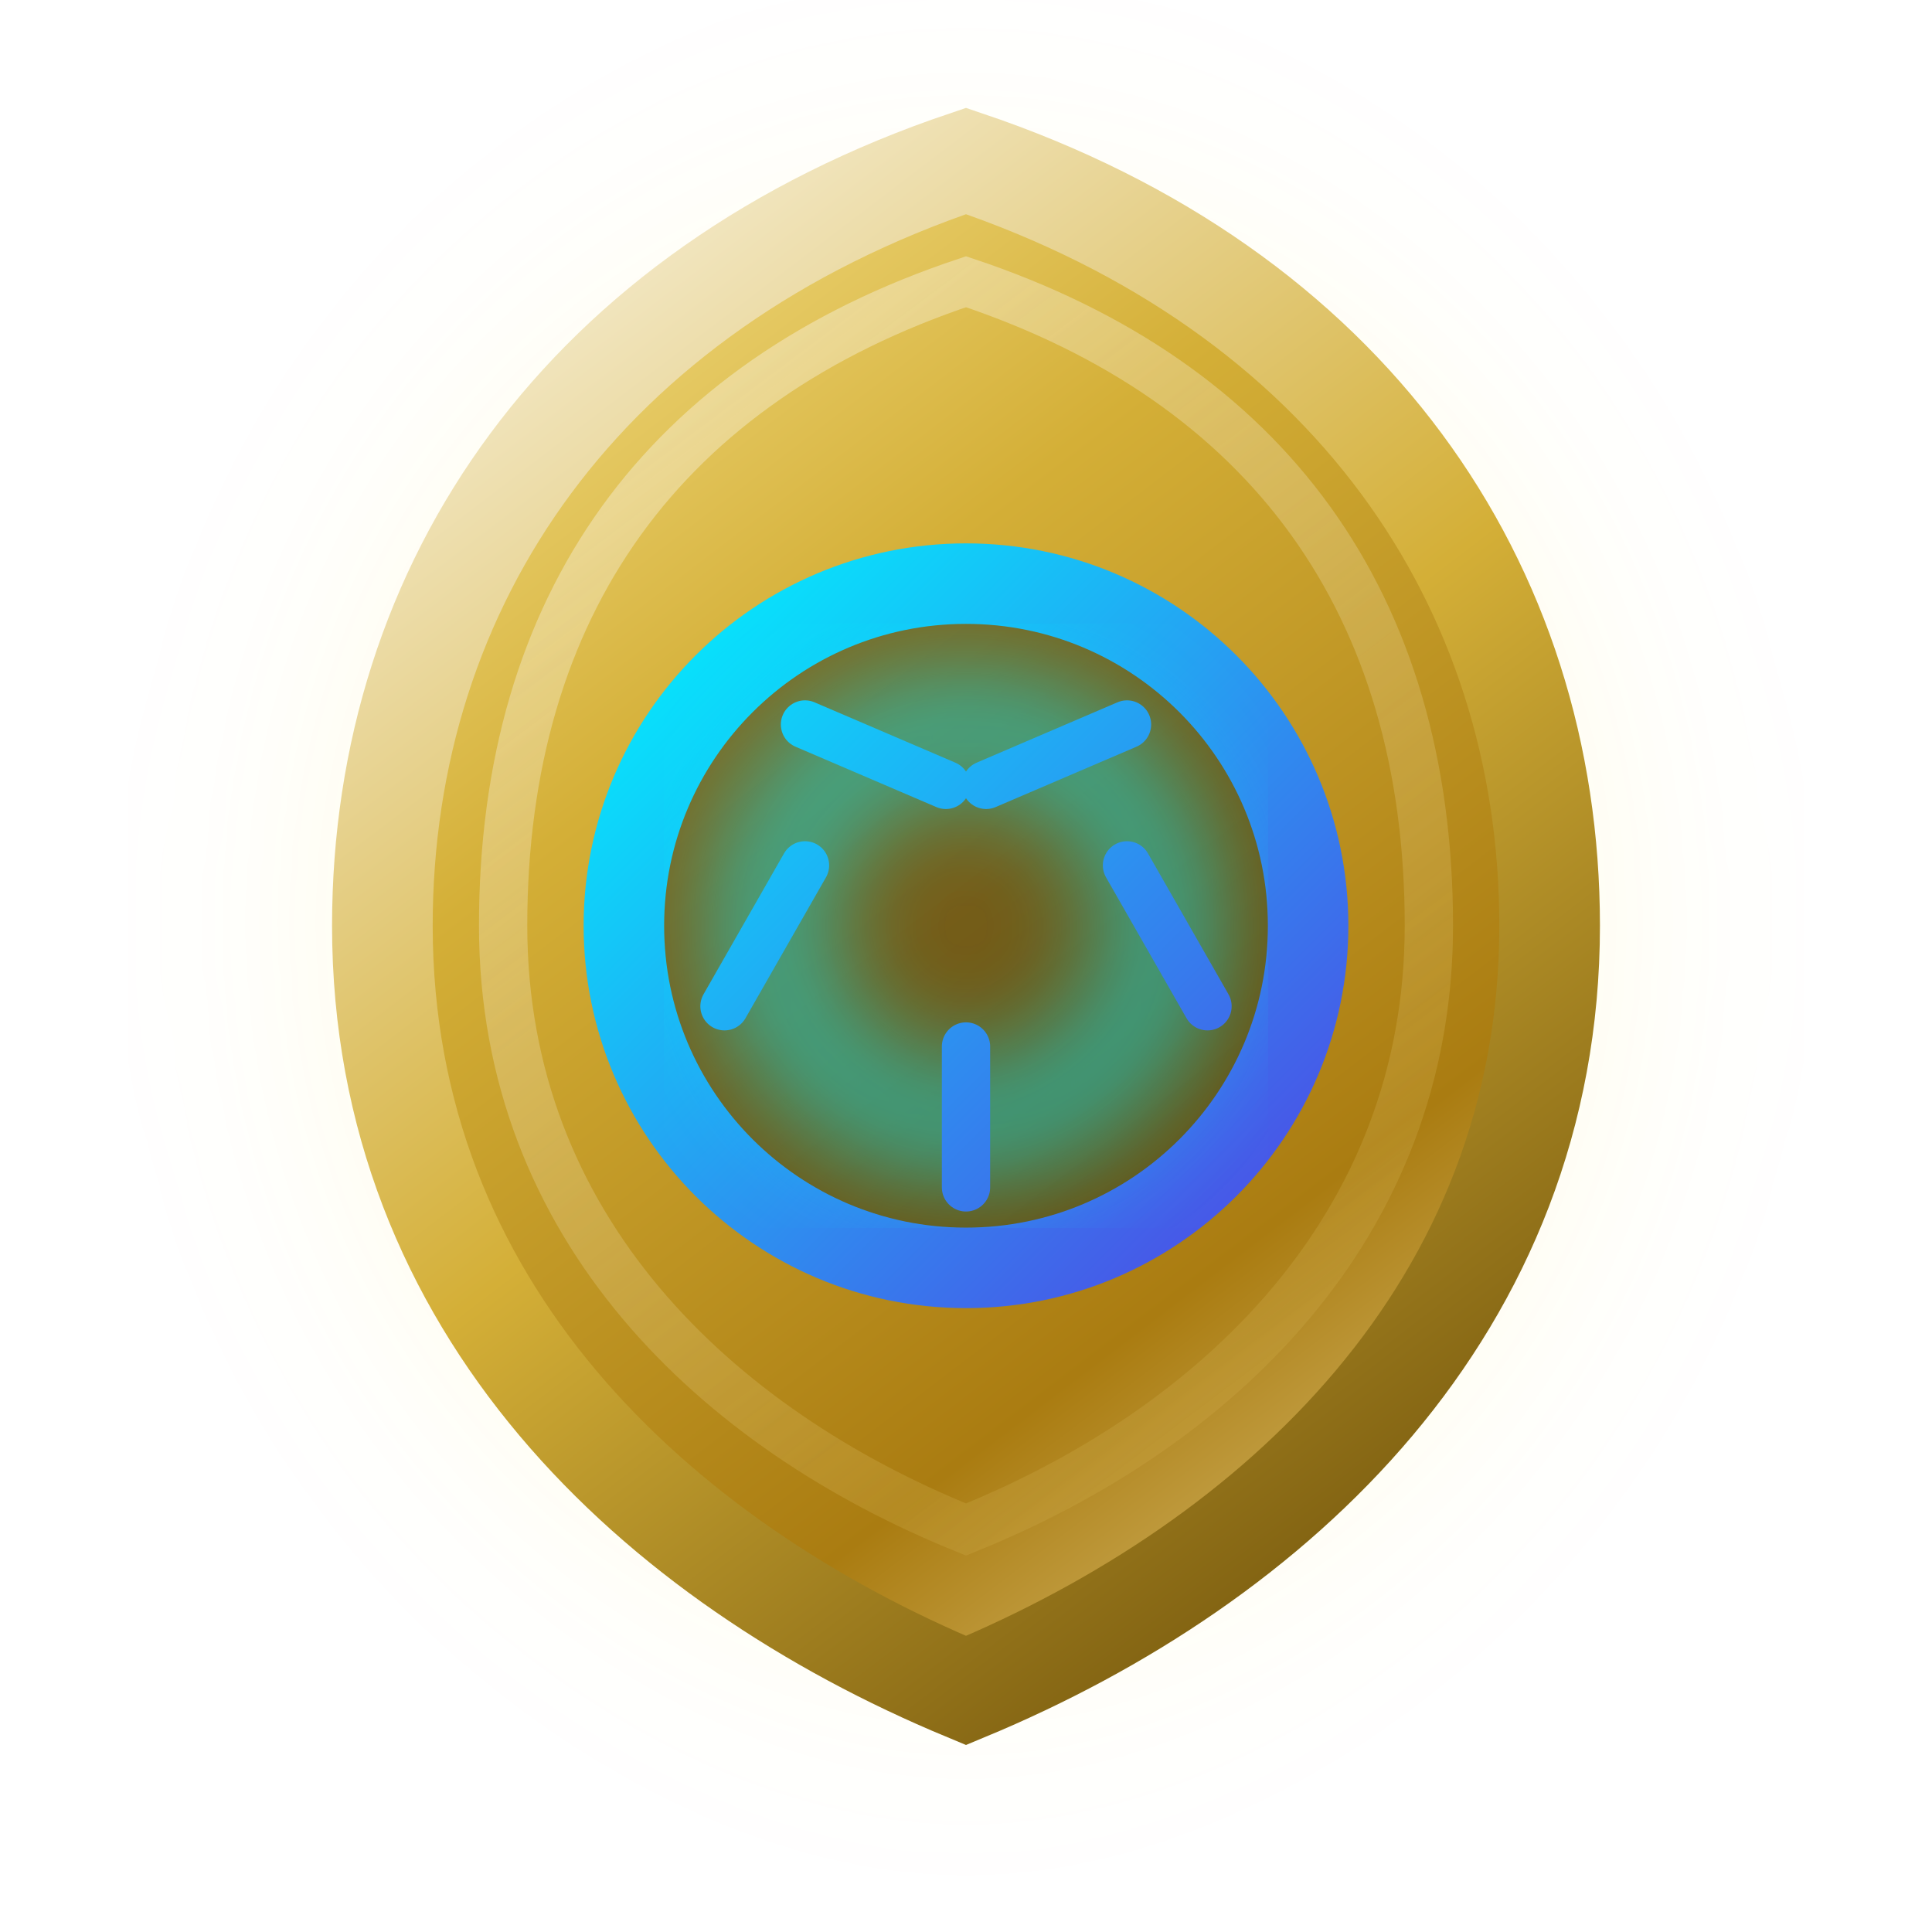
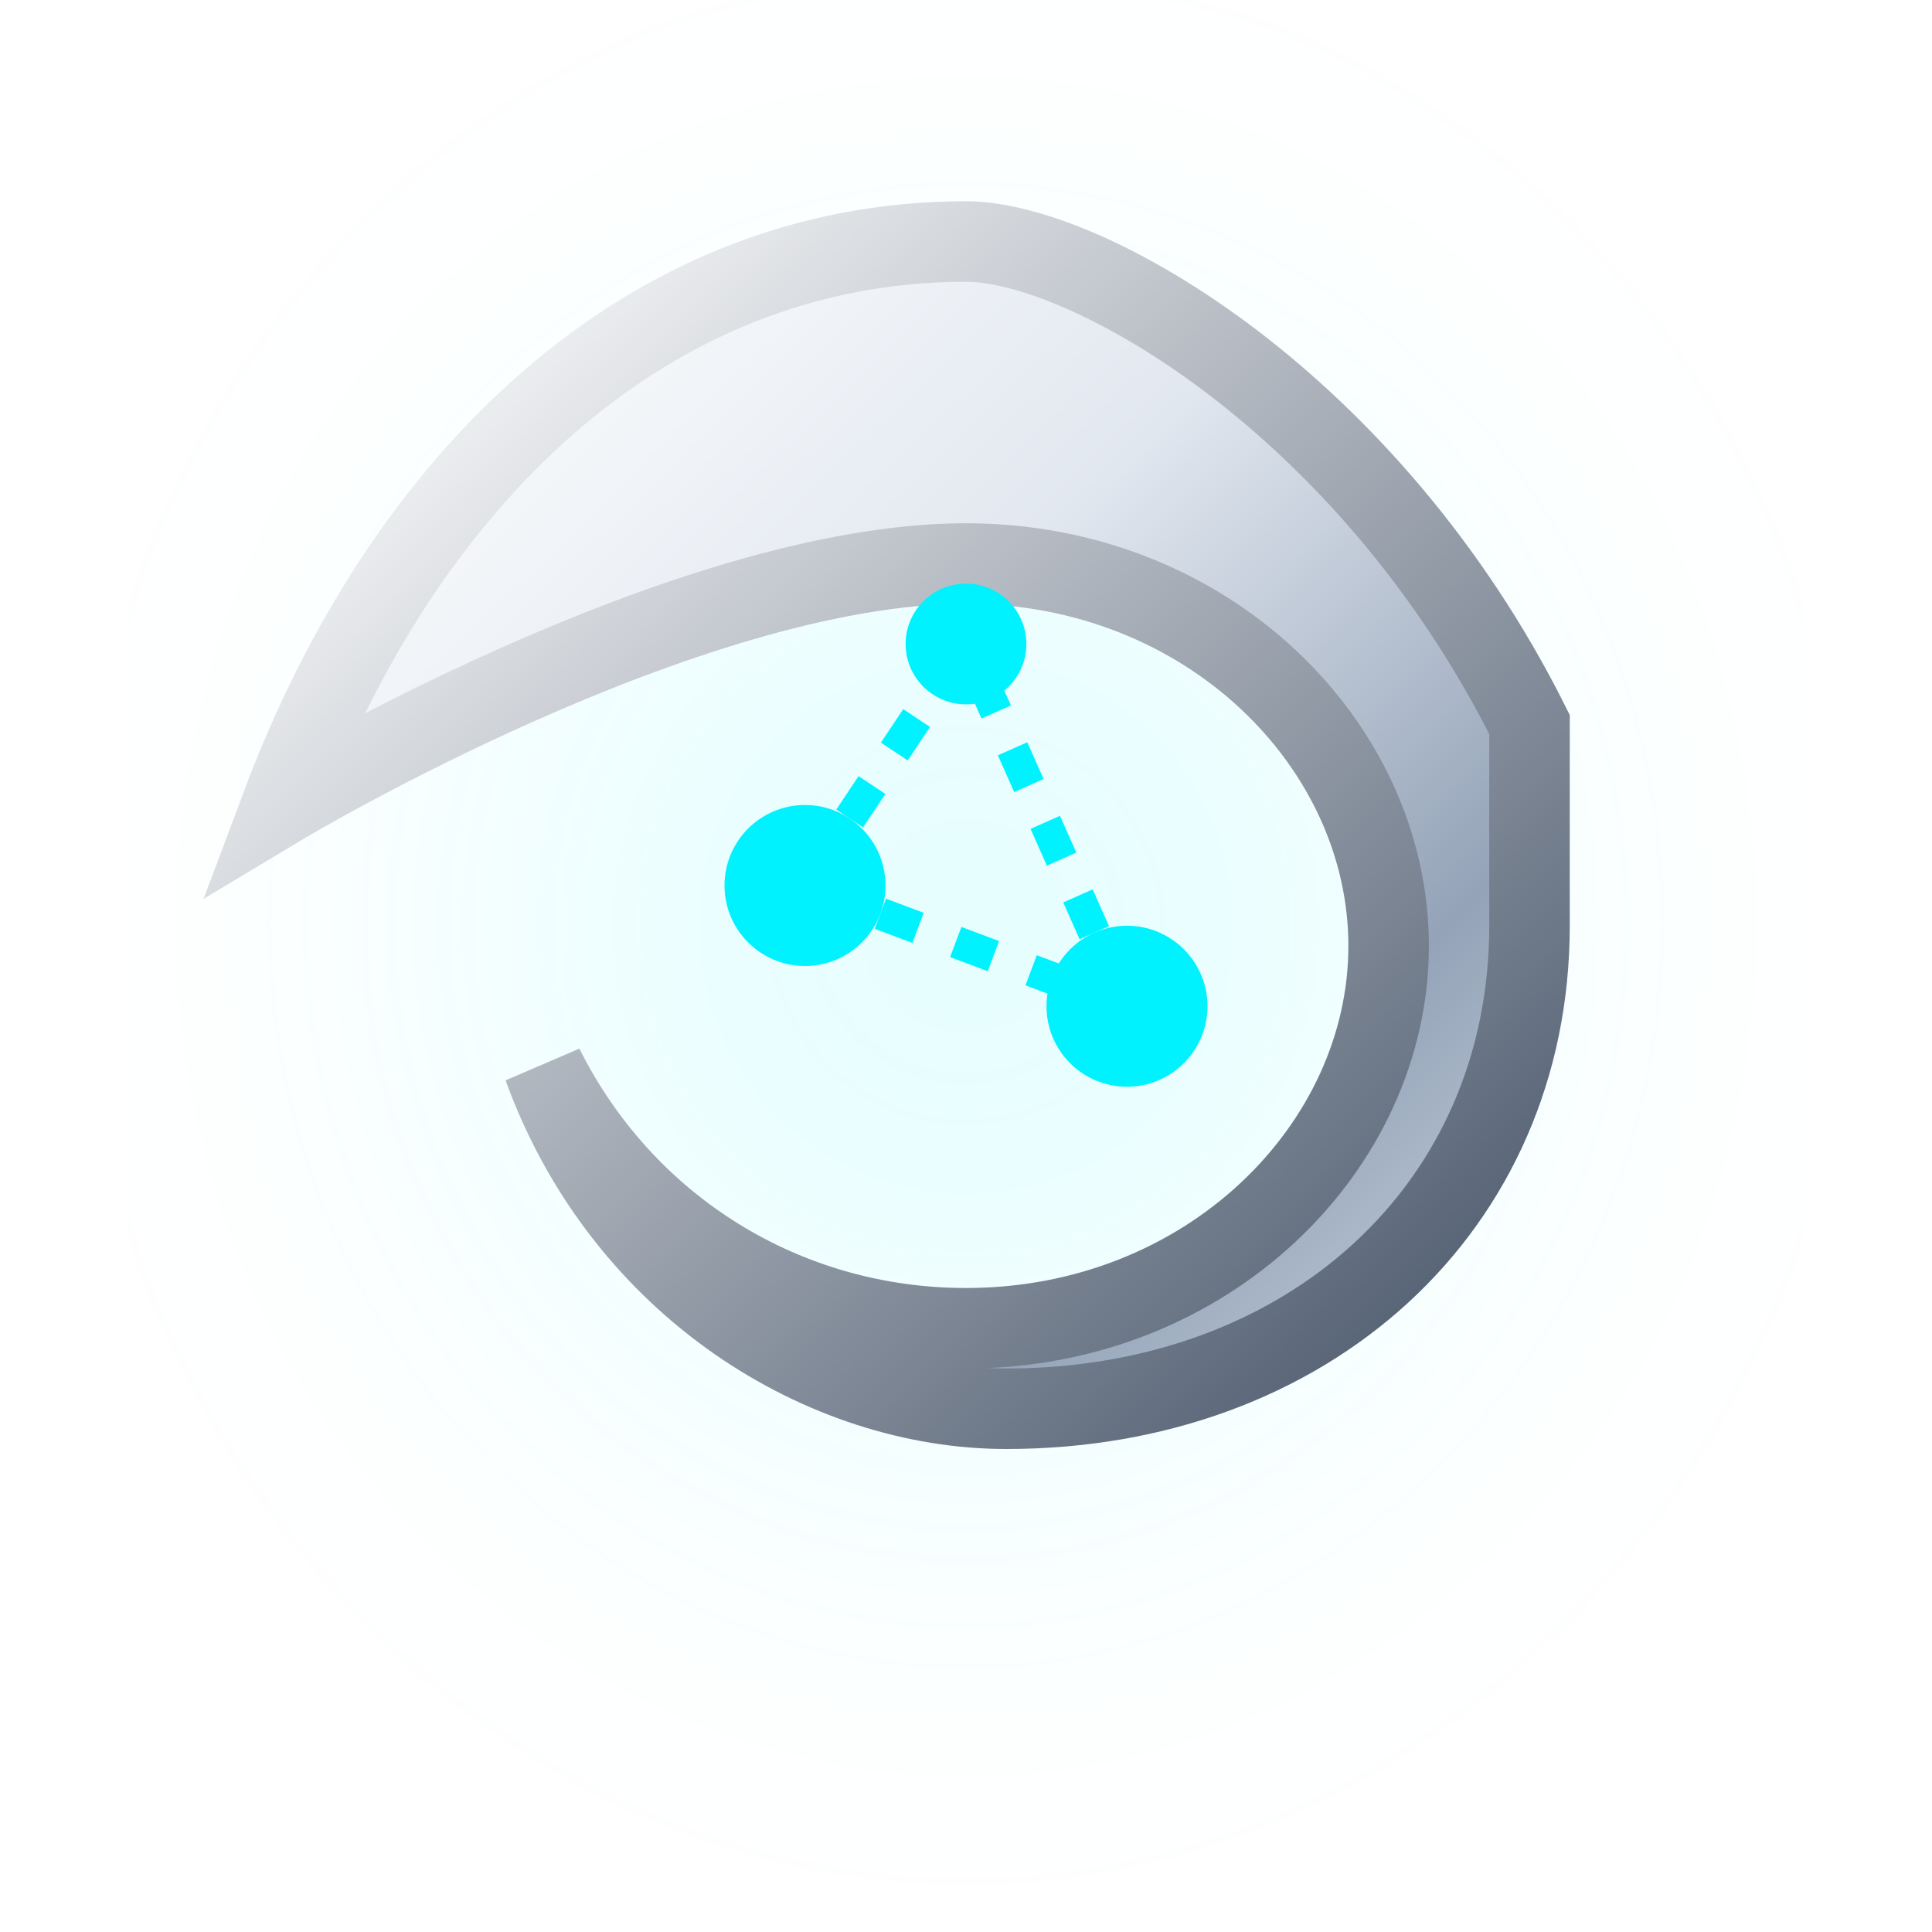
<svg xmlns="http://www.w3.org/2000/svg" width="48" height="48" fill="none" viewBox="0 0 48 48">
-   <path fill="url(#gold-glow)" d="M24 2C13.5 5.5 8 13.5 8 23c0 10.5 7.5 17.5 16 21 8.5-3.5 16-10.5 16-21 0-9.5-5.5-17.5-16-21z" opacity="0.4" filter="url(#glow-filter)" />
-   <path fill="url(#gold-metallic)" stroke="url(#gold-stroke)" stroke-width="2.5" d="M24 4C14.5 7.2 9.5 14.5 9.5 23c0 9.5 6.8 15.8 14.5 19 7.7-3.2 14.5-9.5 14.5-19 0-8.5-5-15.8-14.5-19z" />
-   <path stroke="url(#gold-inner-stroke)" stroke-width="1.2" fill="none" d="M24 7c-7.5 2.5-11.5 8-11.5 16 0 7.5 5.3 12.5 11.5 15 6.2-2.5 11.5-7.5 11.5-15 0-8-4-13.5-11.5-16z" opacity="0.6" />
-   <circle cx="24" cy="23" r="8.5" fill="rgba(0,0,0,0.4)" stroke="url(#cyan-glow)" stroke-width="2" />
-   <circle cx="24" cy="23" r="5" fill="none" stroke="#00f2fe" stroke-width="1.5" filter="url(#cyan-blur)" />
-   <path stroke="url(#cyan-glow)" stroke-width="1.2" stroke-linecap="round" d="M20 18l3.5 1.5M28 18l-3.5 1.5M18 25l2-3.5M30 25l-2-3.5M24 29.5V26" />
+   <path fill="url(#plat-glow)" d="M24 2C13.5 5.5 8 13.5 8 23c0 10.5 7.5 17.5 16 21 8.5-3.5 16-10.5 16-21 0-9.5-5.5-17.5-16-21z" opacity="0.25" filter="url(#plat-blur-filter)" />
+   <path fill="url(#plat-metallic)" stroke="url(#plat-stroke)" stroke-width="2" d="M38 18C34 10 27 6 24 6c-8 0-14 6-17 14 0 0 10-6 17-6 6 0 10.5 4.5 10.5 9.5S30 33 24 33c-4.5 0-8.5-2.5-10.5-6.5C15.5 32 20.5 35 25 35c7.5 0 13-5 13-12 0-2 0-3.5 0-5z" />
+   <circle cx="20" cy="22" r="2" fill="#00f2fe" />
+   <circle cx="28" cy="25" r="2" fill="#00f2fe" />
+   <circle cx="24" cy="16" r="1.5" fill="#00f2fe" />
+   <path stroke="#00f2fe" stroke-width="0.8" stroke-dasharray="1 1" d="M20 22l4-6M28 25l-4-9M20 22l8 3" />
  <defs>
-     <filter id="glow-filter" width="130%" height="130%" x="-15%" y="-15%">
-       <feGaussianBlur stdDeviation="3" result="blur" />
+     <filter id="plat-blur-filter" width="130%" height="130%" x="-15%" y="-15%">
+       <feGaussianBlur stdDeviation="4" />
    </filter>
-     <filter id="cyan-blur" width="150%" height="150%" x="-25%" y="-25%">
-       <feGaussianBlur stdDeviation="1.5" />
-     </filter>
-     <linearGradient id="gold-metallic" x1="8" y1="2" x2="40" y2="44" gradientUnits="userSpaceOnUse">
-       <stop offset="0%" stop-color="#FFF0A5" />
-       <stop offset="35%" stop-color="#D4AF37" />
-       <stop offset="70%" stop-color="#AA7C11" />
-       <stop offset="100%" stop-color="#F3E5AB" />
+     <linearGradient id="plat-metallic" x1="10" y1="6" x2="38" y2="35" gradientUnits="userSpaceOnUse">
+       <stop offset="0%" stop-color="#FFFFFF" />
+       <stop offset="40%" stop-color="#E2E8F0" />
+       <stop offset="75%" stop-color="#94A3B8" />
+       <stop offset="100%" stop-color="#CBD5E1" />
    </linearGradient>
-     <linearGradient id="gold-stroke" x1="8" y1="2" x2="40" y2="44" gradientUnits="userSpaceOnUse">
-       <stop offset="0%" stop-color="#FFF" />
-       <stop offset="50%" stop-color="#D4AF37" />
-       <stop offset="100%" stop-color="#5A3E00" />
+     <linearGradient id="plat-stroke" x1="10" y1="6" x2="38" y2="35" gradientUnits="userSpaceOnUse">
+       <stop offset="0%" stop-color="#FFFFFF" />
+       <stop offset="100%" stop-color="#475569" />
    </linearGradient>
-     <linearGradient id="gold-inner-stroke" x1="12" y1="7" x2="36" y2="39" gradientUnits="userSpaceOnUse">
-       <stop offset="0%" stop-color="#FFF" stop-opacity="0.8" />
-       <stop offset="100%" stop-color="#D4AF37" stop-opacity="0.2" />
-     </linearGradient>
-     <radialGradient id="gold-glow" cx="24" cy="23" r="21" gradientUnits="userSpaceOnUse">
-       <stop offset="0%" stop-color="#FFD700" stop-opacity="0.6" />
-       <stop offset="100%" stop-color="#FFD700" stop-opacity="0" />
+     <radialGradient id="plat-glow" cx="24" cy="23" r="20" gradientUnits="userSpaceOnUse">
+       <stop offset="0%" stop-color="#00f2fe" stop-opacity="0.5" />
+       <stop offset="100%" stop-color="#00f2fe" stop-opacity="0" />
    </radialGradient>
-     <linearGradient id="cyan-glow" x1="15.5" y1="14.5" x2="32.5" y2="31.5" gradientUnits="userSpaceOnUse">
-       <stop offset="0%" stop-color="#00f2fe" />
-       <stop offset="100%" stop-color="#4f46e5" />
-     </linearGradient>
  </defs>
</svg>
